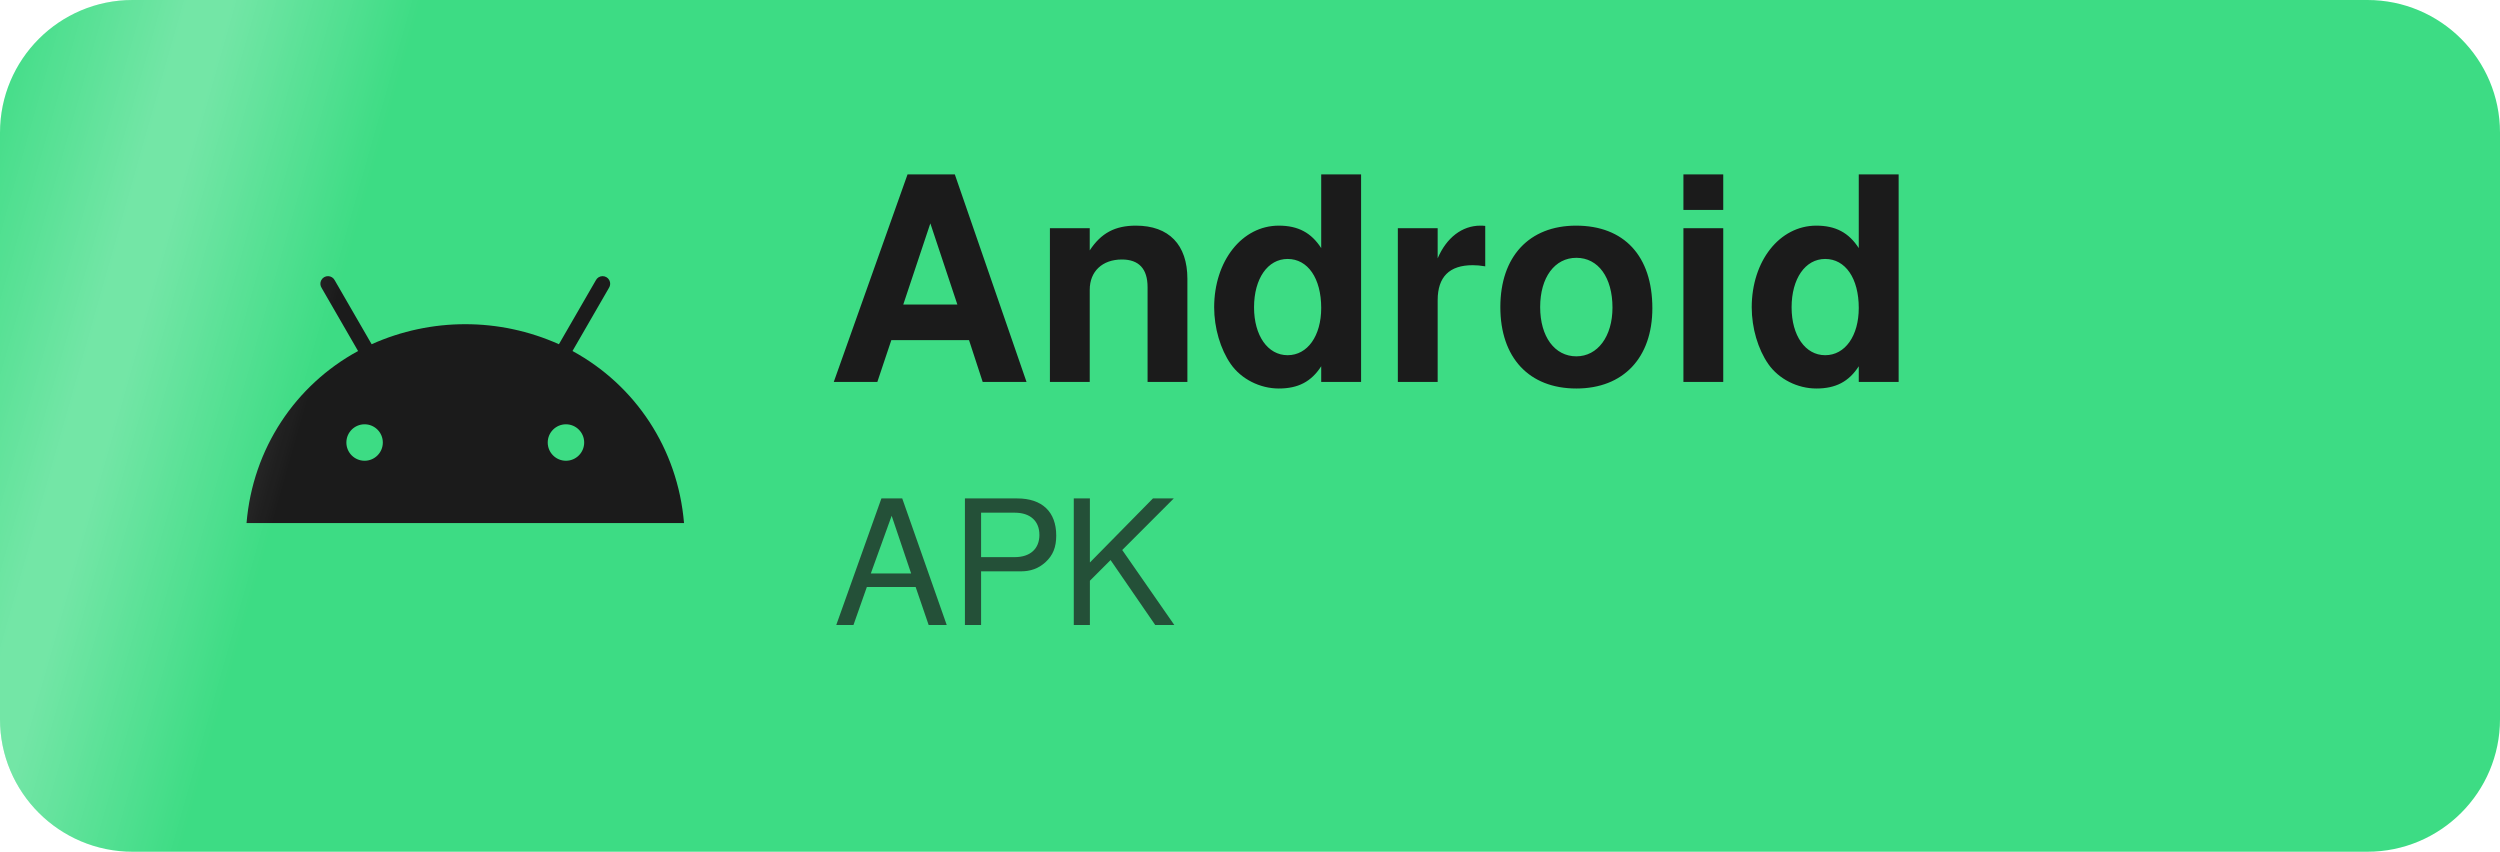
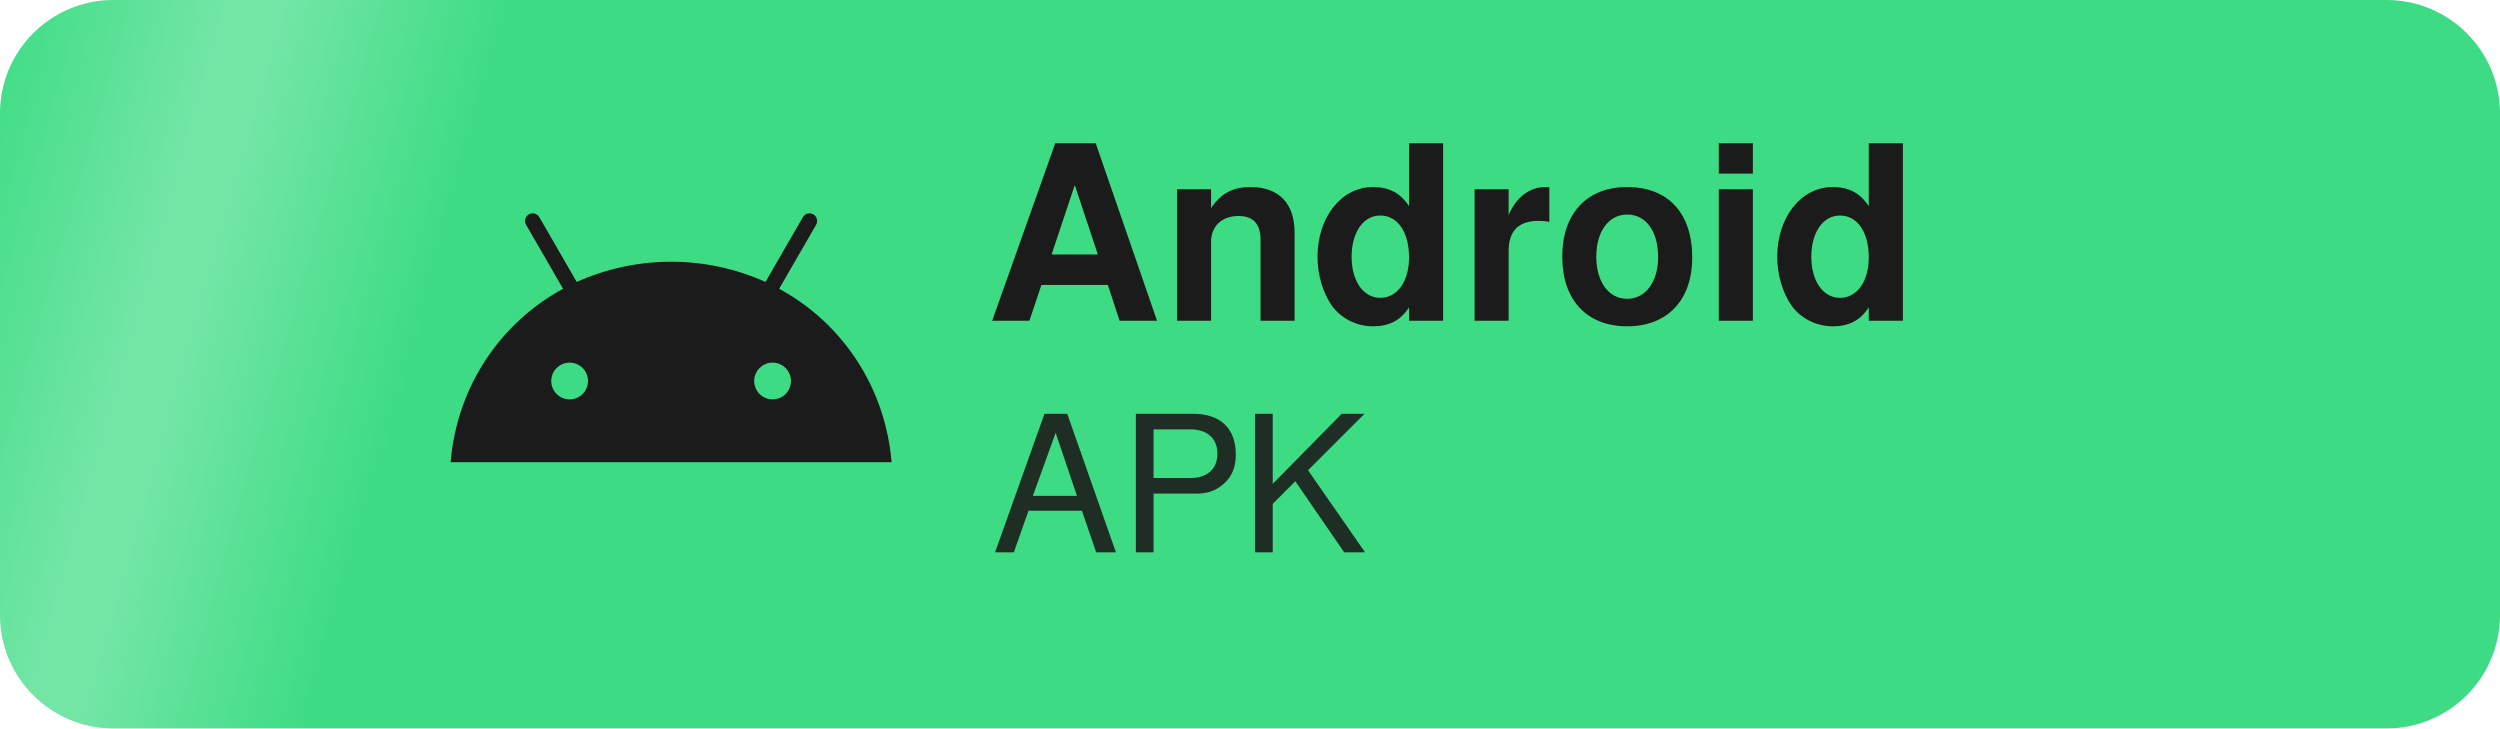
- <svg xmlns="http://www.w3.org/2000/svg" viewBox="0 0 720 245.3" width="720" height="245.3" role="img" aria-label="Download the Android app">
+ <svg xmlns="http://www.w3.org/2000/svg" viewBox="0 0 841.9 245.3" width="841.9" height="245.3" role="img" aria-label="Download the Android app">
  <defs>
    <clipPath id="edge">
-       <path d="M38.2,0 H681.8 A38.2,38.2 0 0 1 720,38.2 V207.1 A38.2,38.2 0 0 1 681.8,245.3 H38.2 A38.2,38.2 0 0 1 0,207.1 V38.2 A38.2,38.2 0 0 1 38.2,0 Z" />
+       <path d="M38.2,0 H803.7 A38.2,38.2 0 0 1 841.9,38.2 V207.1 A38.2,38.2 0 0 1 803.7,245.3 H38.2 A38.2,38.2 0 0 1 0,207.1 V38.2 A38.2,38.2 0 0 1 38.2,0 Z" />
    </clipPath>
    <linearGradient id="sheen" x1="0" y1="0" x2="1" y2="0">
      <stop offset="0" stop-color="#fff" stop-opacity="0" />
      <stop offset="0.45" stop-color="#fff" stop-opacity="0.28" />
      <stop offset="0.55" stop-color="#fff" stop-opacity="0.28" />
      <stop offset="1" stop-color="#fff" stop-opacity="0" />
    </linearGradient>
  </defs>
  <style>
    @keyframes pass {
-       0%       { transform: translateX(-226.6px); }
-       12.37%   { transform: translateX(946.6px); }
-       100%     { transform: translateX(946.6px); }
+       0%       { transform: translateX(-278.4px); }
+       11.70%   { transform: translateX(1120.3px); }
+       100%     { transform: translateX(1120.3px); }
    }
-     .band { animation: pass 10.277s linear 6.244s infinite backwards; }
+     .band { animation: pass 9.089s linear 5.196s infinite backwards; }
    @media (prefers-reduced-motion: reduce) {
      .band { animation: none; opacity: 0; }
    }
  </style>
-   <path d="M38.2,0 H681.8 A38.2,38.2 0 0 1 720,38.2 V207.1 A38.2,38.2 0 0 1 681.8,245.3 H38.2 A38.2,38.2 0 0 1 0,207.1 V38.2 A38.2,38.2 0 0 1 38.2,0 Z" fill="#3ddc84" />
-   <g transform="translate(71.0 66.65) scale(0.21875)" fill="#1b1b1b">
+   <path d="M38.2,0 H803.7 A38.2,38.2 0 0 1 841.9,38.2 V207.1 A38.2,38.2 0 0 1 803.7,245.3 H38.2 A38.2,38.2 0 0 1 0,207.1 V38.2 A38.2,38.2 0 0 1 38.2,0 Z" fill="#3ddc84" />
+   <g transform="translate(151.75 56.65) scale(0.25781)" fill="#1b1b1b">
    <path d="M420.55,301.93a24,24,0,1,1,24-24,24,24,0,0,1-24,24m-265.1,0a24,24,0,1,1,24-24,24,24,0,0,1-24,24m273.7-144.48,47.94-83a10,10,0,1,0-17.27-10h0l-48.54,84.07a301.25,301.25,0,0,0-246.56,0L116.18,64.45a10,10,0,1,0-17.27,10h0l47.94,83C64.53,202.22,8.24,285.55,0,384H576c-8.24-98.45-64.54-181.78-146.85-226.55" />
  </g>
-   <text x="238" y="110" font-family="-apple-system, BlinkMacSystemFont, 'Segoe UI', Helvetica, Arial, sans-serif" font-size="82" font-weight="700" fill="#1b1b1b">Android</text>
-   <text x="240" y="180" font-family="-apple-system, BlinkMacSystemFont, 'Segoe UI', Helvetica, Arial, sans-serif" font-size="50" font-weight="400" fill="#1b1b1b" fill-opacity="0.72">APK</text>
+   <text x="332" y="108" font-family="-apple-system, BlinkMacSystemFont, 'Segoe UI', Helvetica, Arial, sans-serif" font-size="82" font-weight="700" fill="#1b1b1b">Android</text>
+   <text x="334" y="186" font-family="-apple-system, BlinkMacSystemFont, 'Segoe UI', Helvetica, Arial, sans-serif" font-size="64" font-weight="400" fill="#1b1b1b" fill-opacity="0.9">APK</text>
  <g clip-path="url(#edge)">
    <g class="band">
-       <rect x="0" y="-60" width="121.8" height="365.3" fill="url(#sheen)" transform="skewX(-16)" />
+       <rect x="0" y="-60" width="173.6" height="365.3" fill="url(#sheen)" transform="skewX(-16)" />
    </g>
  </g>
</svg>
